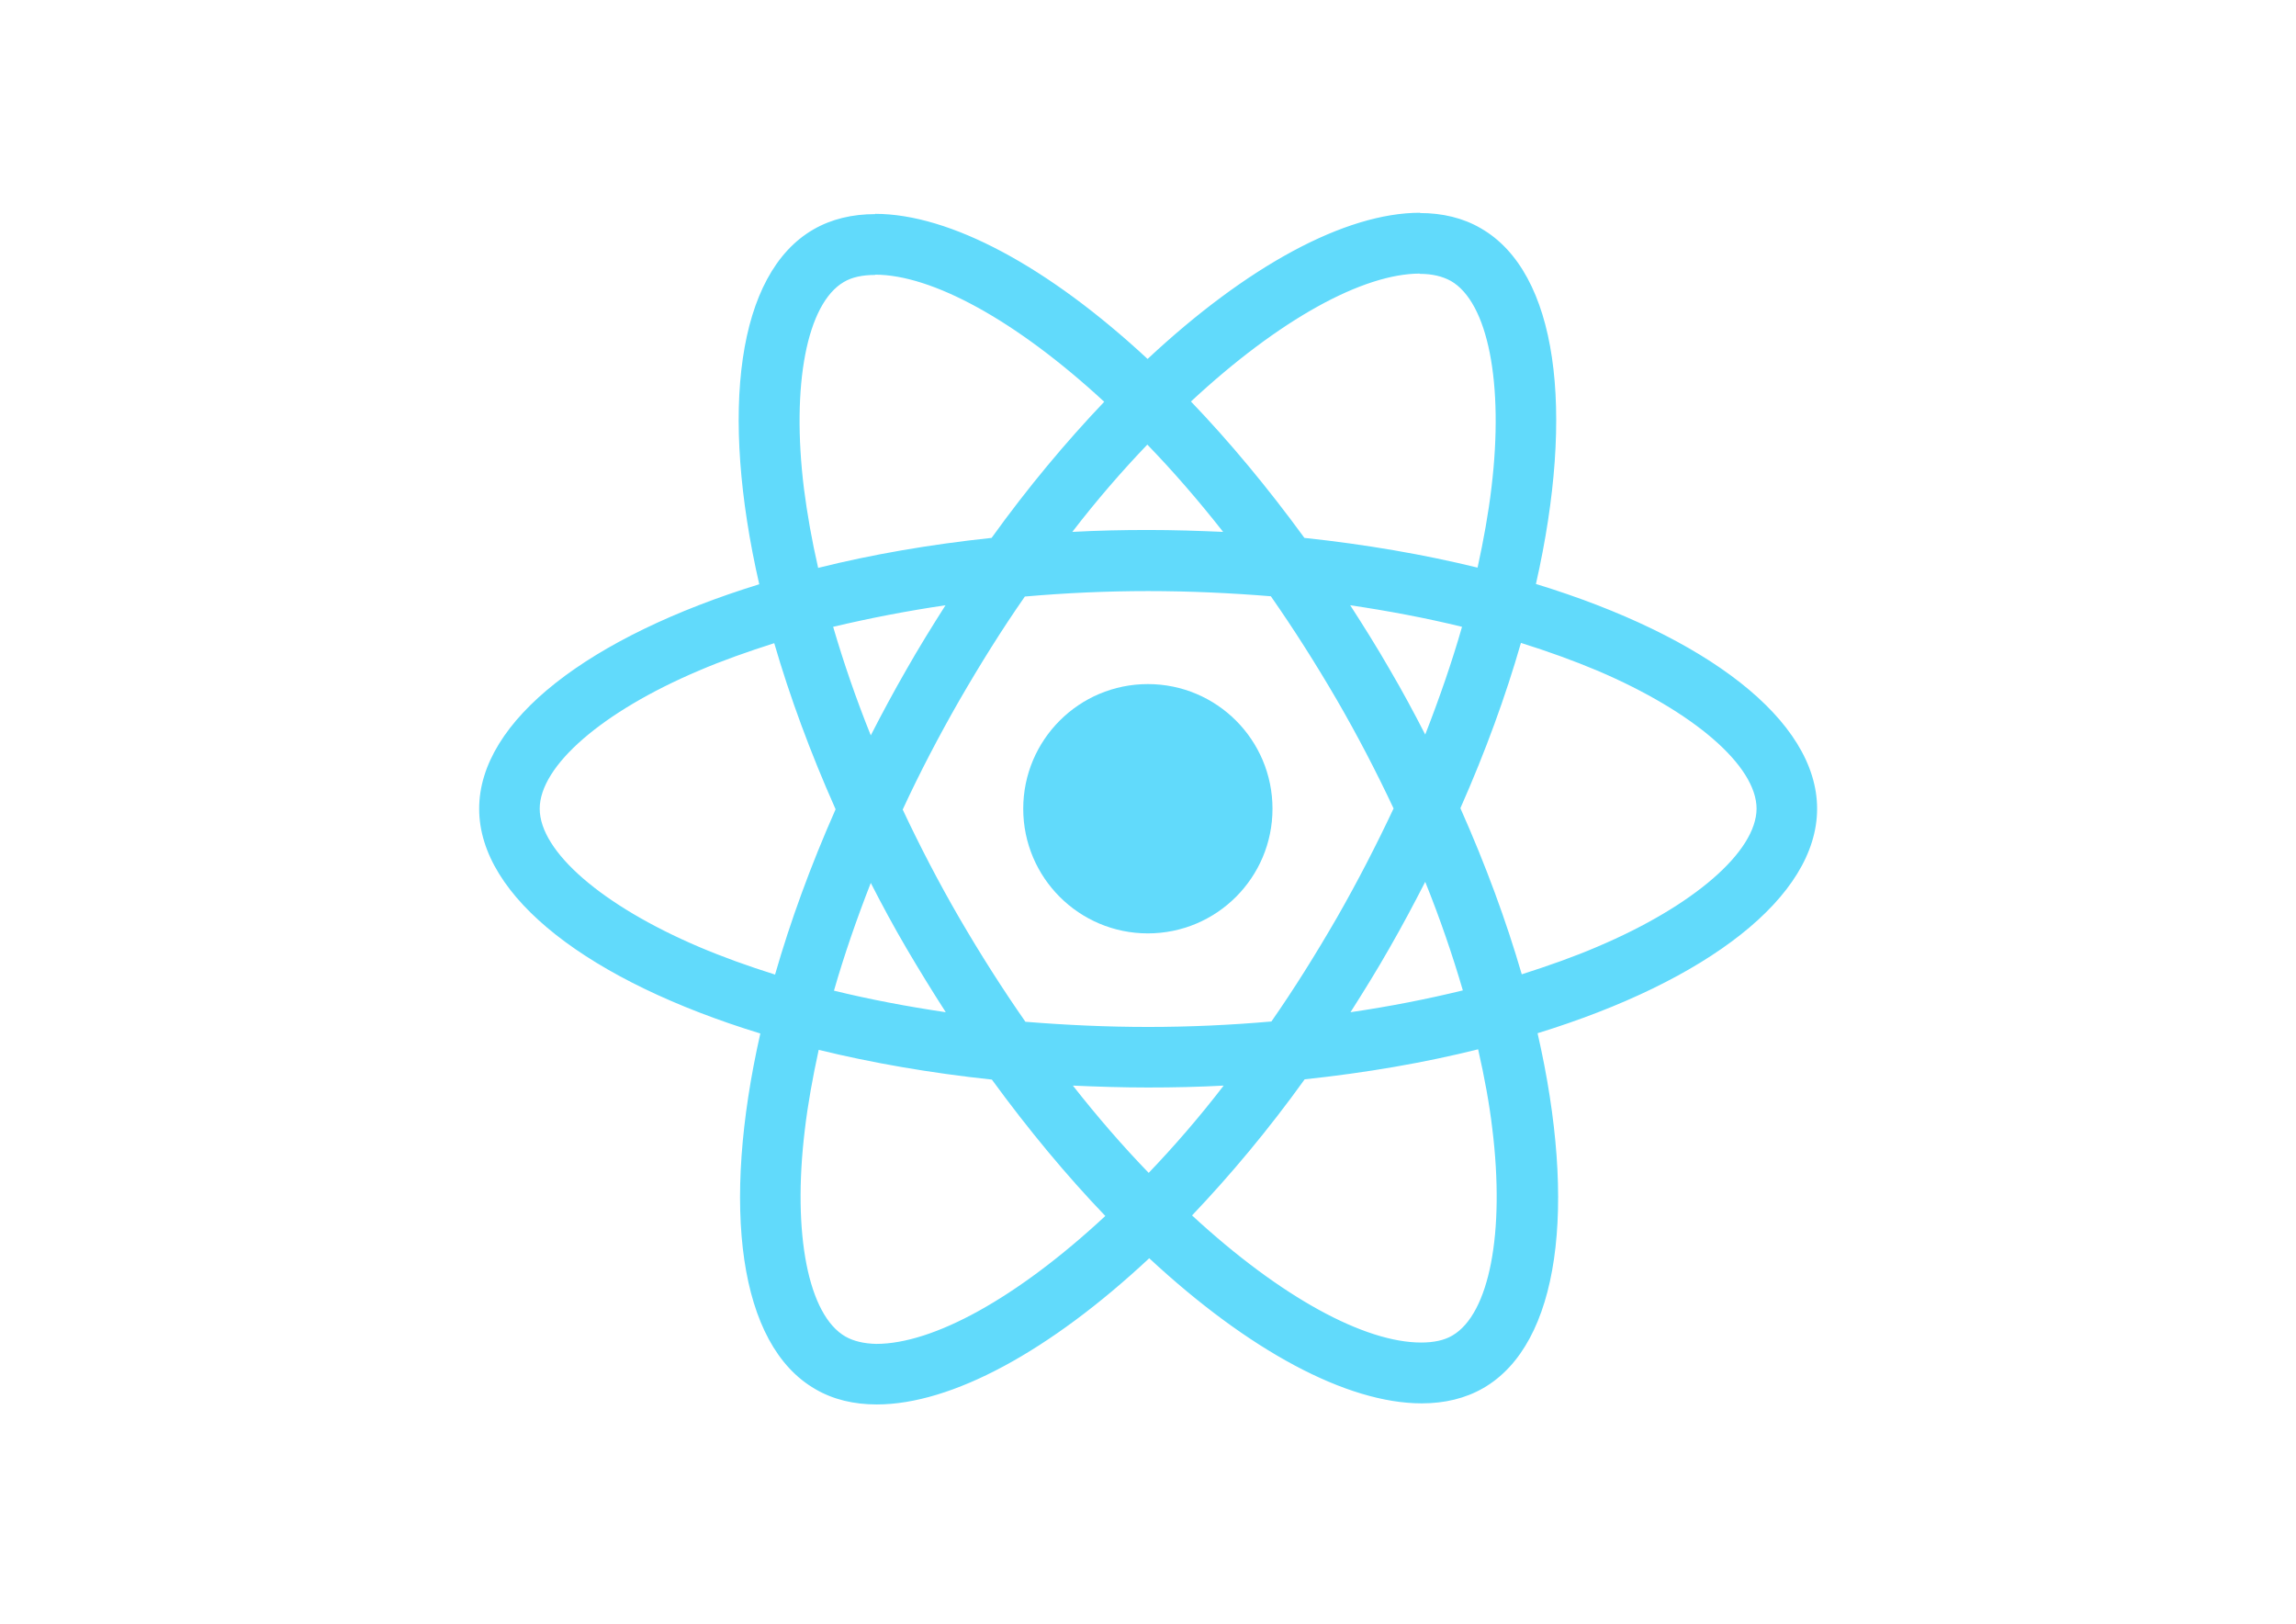
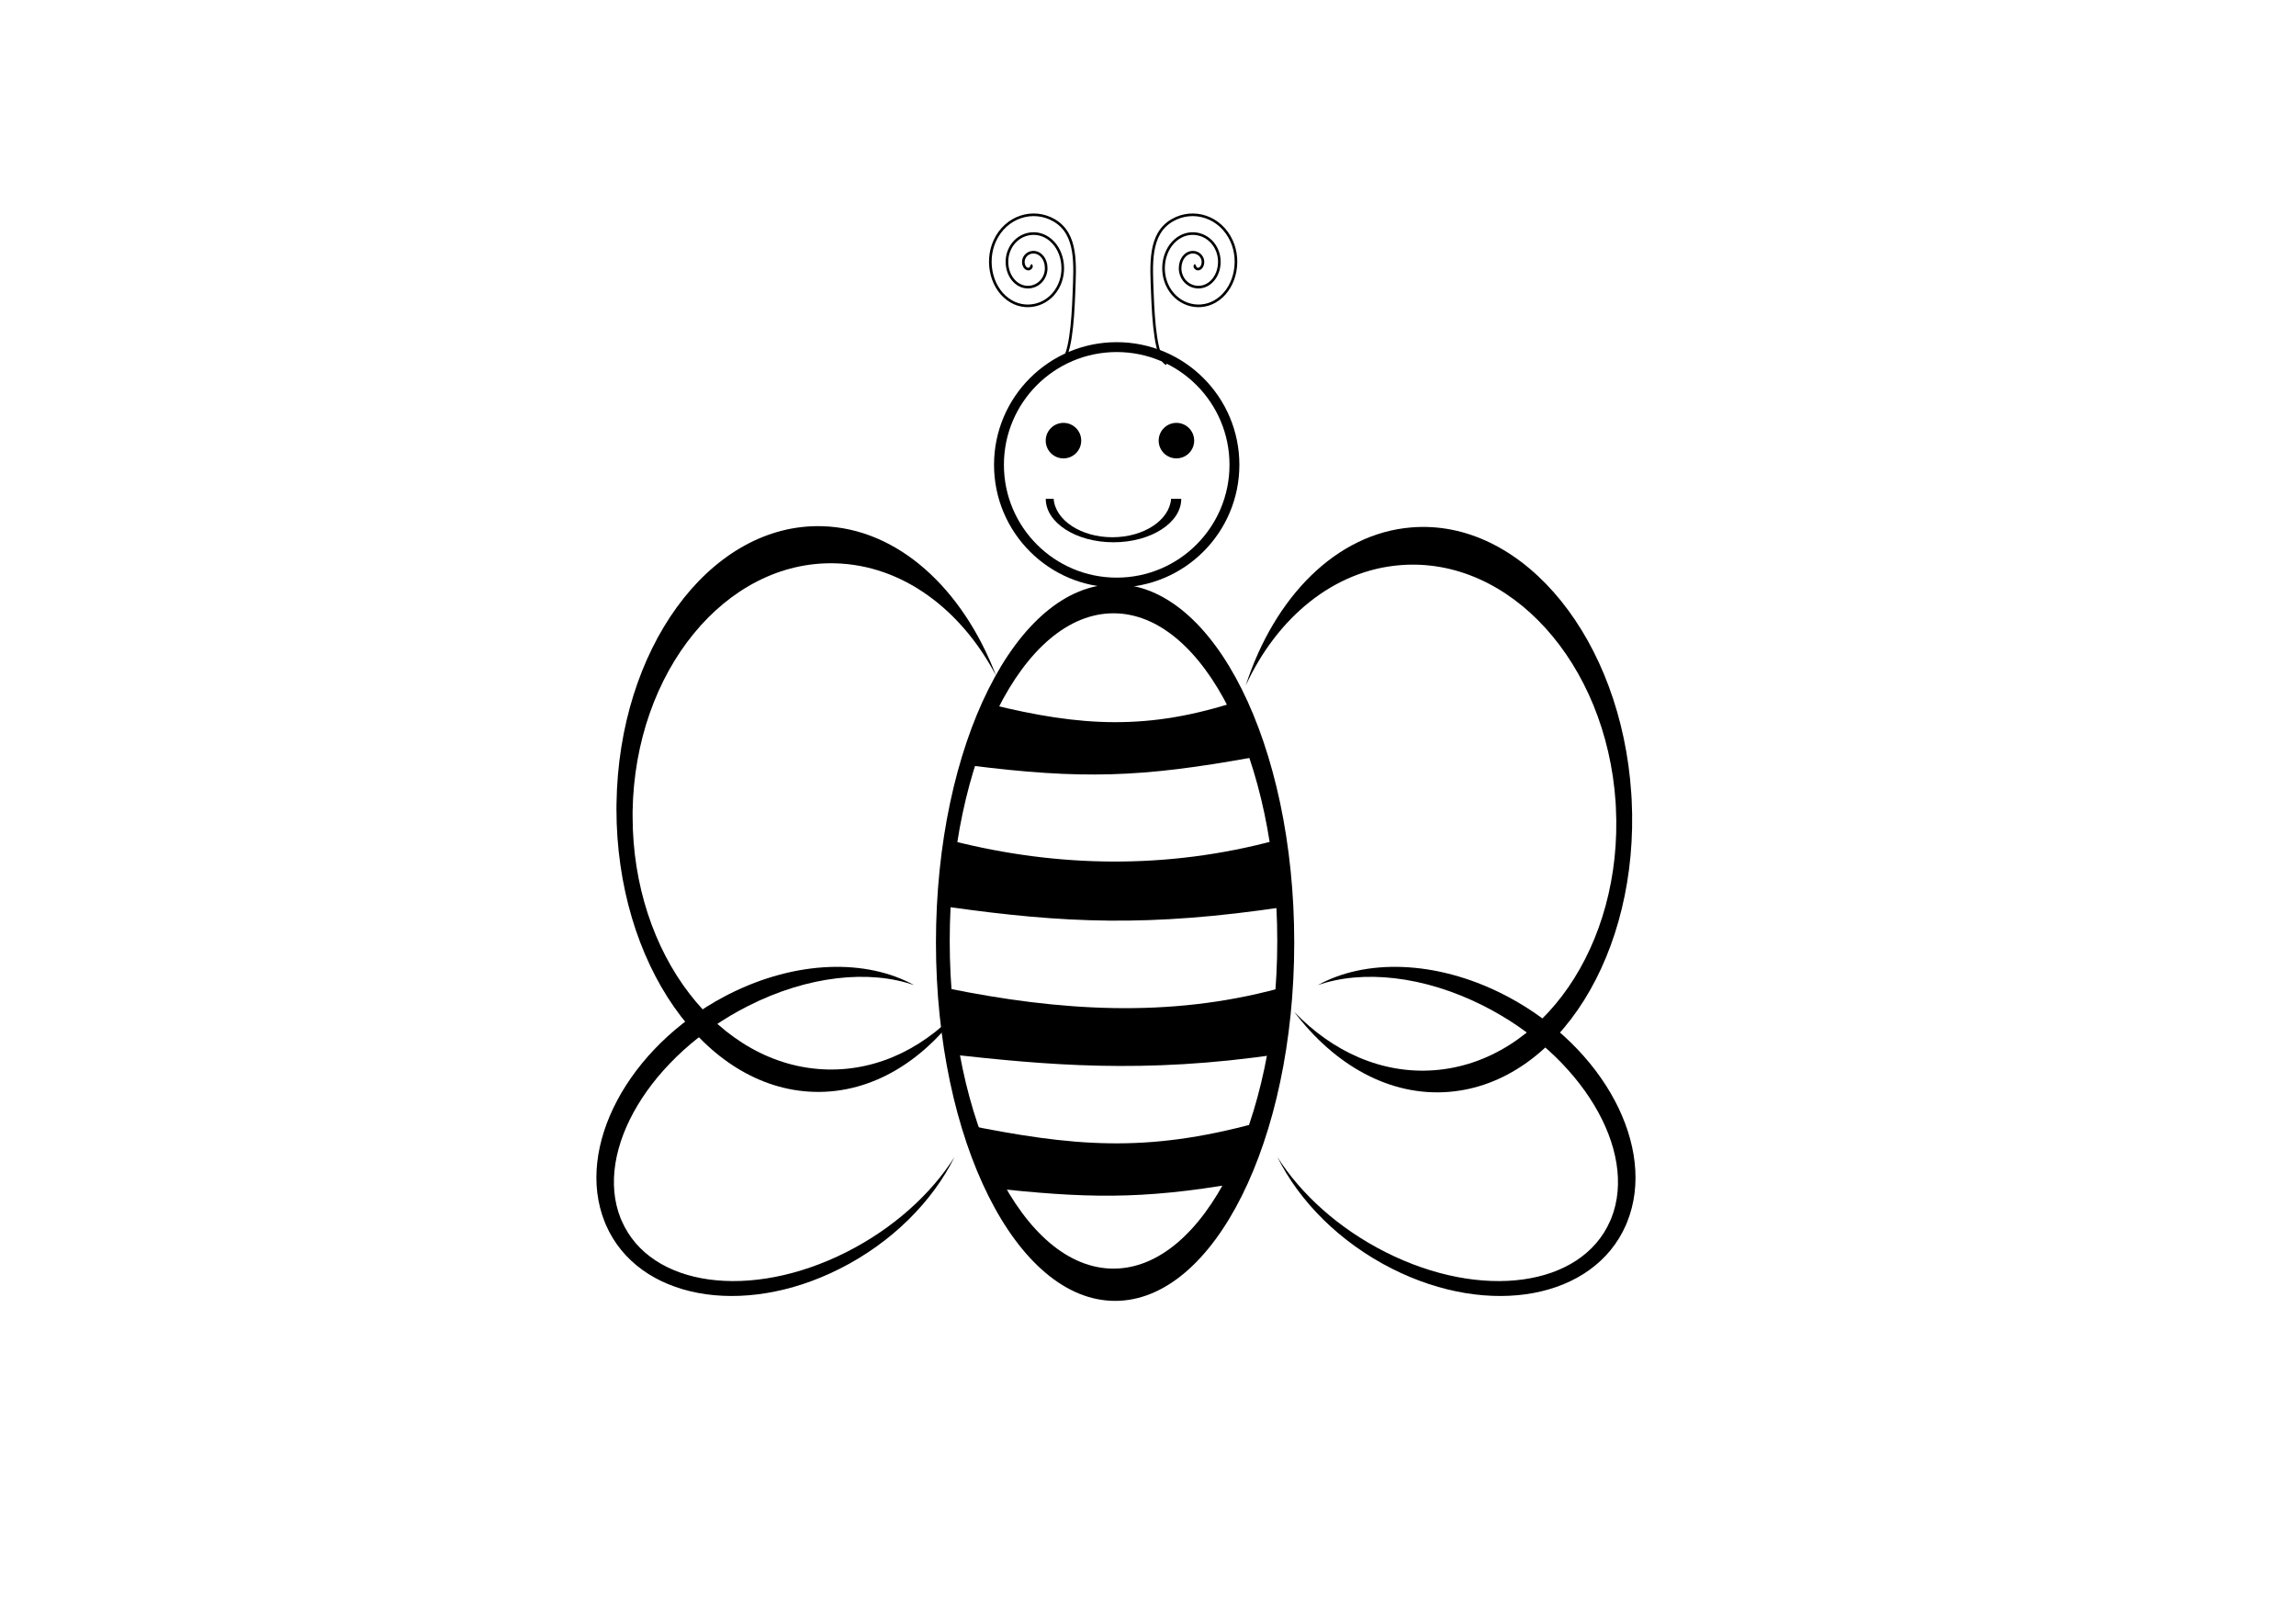
- <svg xmlns="http://www.w3.org/2000/svg" viewBox="0 0 841.9 595.3">
-   <g fill="#61DAFB">
-     <path d="M666.3 296.5c0-32.5-40.7-63.3-103.1-82.4 14.4-63.6 8-114.2-20.2-130.4-6.5-3.8-14.1-5.6-22.4-5.6v22.3c4.6 0 8.3.9 11.4 2.6 13.6 7.8 19.5 37.5 14.9 75.7-1.1 9.4-2.9 19.3-5.1 29.4-19.6-4.8-41-8.5-63.5-10.9-13.5-18.5-27.5-35.3-41.6-50 32.6-30.3 63.2-46.9 84-46.9V78c-27.5 0-63.5 19.6-99.9 53.6-36.4-33.8-72.4-53.2-99.9-53.2v22.3c20.7 0 51.4 16.5 84 46.6-14 14.7-28 31.4-41.3 49.9-22.6 2.4-44 6.1-63.6 11-2.3-10-4-19.7-5.2-29-4.7-38.2 1.1-67.9 14.6-75.8 3-1.8 6.9-2.6 11.5-2.6V78.5c-8.4 0-16 1.8-22.6 5.6-28.1 16.2-34.4 66.7-19.9 130.1-62.2 19.2-102.7 49.9-102.7 82.3 0 32.5 40.7 63.3 103.1 82.4-14.4 63.6-8 114.2 20.2 130.4 6.5 3.8 14.1 5.6 22.5 5.6 27.5 0 63.5-19.6 99.9-53.6 36.4 33.8 72.4 53.2 99.9 53.2 8.4 0 16-1.8 22.6-5.6 28.1-16.2 34.4-66.7 19.9-130.1 62-19.1 102.5-49.9 102.5-82.3zm-130.2-66.7c-3.7 12.9-8.3 26.2-13.5 39.5-4.1-8-8.4-16-13.1-24-4.6-8-9.5-15.8-14.4-23.4 14.2 2.1 27.9 4.7 41 7.9zm-45.8 106.5c-7.8 13.5-15.8 26.3-24.1 38.2-14.9 1.3-30 2-45.2 2-15.1 0-30.2-.7-45-1.9-8.3-11.9-16.4-24.6-24.2-38-7.6-13.1-14.5-26.4-20.8-39.8 6.2-13.4 13.2-26.8 20.7-39.9 7.8-13.5 15.8-26.3 24.1-38.2 14.9-1.3 30-2 45.2-2 15.1 0 30.2.7 45 1.9 8.3 11.9 16.4 24.6 24.2 38 7.6 13.1 14.5 26.4 20.8 39.8-6.3 13.4-13.2 26.8-20.7 39.9zm32.3-13c5.4 13.4 10 26.8 13.8 39.8-13.1 3.2-26.9 5.9-41.2 8 4.9-7.7 9.8-15.6 14.4-23.7 4.6-8 8.9-16.1 13-24.1zM421.2 430c-9.3-9.6-18.6-20.3-27.8-32 9 .4 18.2.7 27.5.7 9.4 0 18.7-.2 27.8-.7-9 11.7-18.3 22.4-27.5 32zm-74.4-58.9c-14.2-2.1-27.9-4.7-41-7.9 3.7-12.9 8.3-26.2 13.5-39.5 4.1 8 8.4 16 13.1 24 4.7 8 9.5 15.8 14.4 23.4zM420.7 163c9.3 9.6 18.6 20.3 27.8 32-9-.4-18.2-.7-27.5-.7-9.4 0-18.7.2-27.8.7 9-11.7 18.3-22.4 27.5-32zm-74 58.9c-4.9 7.7-9.8 15.6-14.4 23.7-4.6 8-8.9 16-13 24-5.4-13.4-10-26.8-13.8-39.8 13.1-3.1 26.9-5.8 41.2-7.9zm-90.5 125.2c-35.4-15.1-58.3-34.9-58.3-50.6 0-15.7 22.9-35.6 58.3-50.6 8.6-3.7 18-7 27.7-10.1 5.7 19.6 13.2 40 22.5 60.9-9.2 20.8-16.6 41.1-22.2 60.6-9.9-3.1-19.3-6.5-28-10.2zM310 490c-13.6-7.8-19.5-37.5-14.9-75.7 1.1-9.4 2.9-19.3 5.1-29.4 19.6 4.8 41 8.5 63.5 10.9 13.5 18.5 27.5 35.3 41.6 50-32.6 30.3-63.2 46.9-84 46.9-4.5-.1-8.3-1-11.3-2.7zm237.2-76.2c4.7 38.2-1.1 67.9-14.6 75.8-3 1.8-6.9 2.6-11.5 2.6-20.7 0-51.4-16.5-84-46.6 14-14.7 28-31.4 41.3-49.9 22.6-2.4 44-6.1 63.6-11 2.3 10.1 4.1 19.8 5.2 29.1zm38.5-66.7c-8.6 3.7-18 7-27.7 10.1-5.7-19.6-13.2-40-22.5-60.9 9.2-20.8 16.6-41.1 22.2-60.6 9.9 3.1 19.3 6.5 28.1 10.2 35.4 15.1 58.3 34.9 58.3 50.6-.1 15.7-23 35.6-58.4 50.6zM320.8 78.4z" />
-     <circle cx="420.9" cy="296.5" r="45.7" />
-     <path d="M520.5 78.1z" />
+ <svg xmlns="http://www.w3.org/2000/svg" width="1052.362" height="744.094" id="svg2" version="1.1">
+   <defs id="defs4" />
+   <g id="layer1" transform="translate(0,-308.2677)">
+     <g id="g3812" transform="translate(11.83451,51.77596)">
+       <g id="g3000">
+         <path style="fill:#000000;fill-opacity:1;fill-rule:nonzero;stroke:none" d="m 499.281,215.969 c -45.344,0 -82.125,73.532 -82.125,164.219 0,90.687 36.781,164.188 82.125,164.188 45.344,0 82.094,-73.5 82.094,-164.188 0,-90.687 -36.75,-164.219 -82.094,-164.219 z m -0.75,13.312 c 41.463,0 75.062,67.231 75.062,150.156 0,82.926 -33.6,150.156 -75.062,150.156 -41.463,0 -75.062,-67.231 -75.062,-150.156 0,-82.926 33.6,-150.156 75.062,-150.156 z" transform="translate(0,308.2677)" id="path2985" />
+         <path style="fill:#000000;fill-opacity:1;fill-rule:nonzero;stroke:none" d="m 442.115,579.236 c 41.444,10.252 72.428,12.152 113.872,-1.569 l 6.276,25.915 c -50.959,9.26 -78.5,10.121 -129.563,3.661 z" id="rect2990" />
+         <path id="path2994" d="m 425.379,641.998 c 46.849,11.821 97.358,13.198 147.868,-0.523 l 3.661,30.623 c -62.106,9.26 -100.868,7.506 -154.144,0 z" style="fill:#000000;fill-opacity:1;fill-rule:nonzero;stroke:none" />
+         <path style="fill:#000000;fill-opacity:1;fill-rule:nonzero;stroke:none" d="m 422.764,709.467 c 50.51,10.252 101.02,13.721 151.529,0 l 0,30.1 c -62.106,9.26 -107.144,4.891 -151.529,0 z" id="path2996" />
+         <path id="path2998" d="m 429.563,771.706 c 50.51,10.252 83.76,13.198 134.27,-0.523 l -8.368,27.485 c -44.324,7.691 -70.01,6.983 -114.395,2.092 z" style="fill:#000000;fill-opacity:1;fill-rule:nonzero;stroke:none" />
+       </g>
+       <path id="path3007" d="m 500.003,413.297 c -31.049,0 -56.224,25.159 -56.224,56.208 0,31.049 25.175,56.224 56.224,56.224 31.049,0 56.224,-25.175 56.224,-56.224 0,-31.049 -25.175,-56.208 -56.224,-56.208 z m 0,4.527 c 28.548,0 51.697,23.132 51.697,51.681 0,28.548 -23.148,51.697 -51.697,51.697 -28.548,0 -51.697,-23.148 -51.697,-51.697 0,-28.548 23.148,-51.681 51.697,-51.681 z" style="fill:#000000;fill-opacity:1;fill-rule:nonzero;stroke:none" />
+       <path transform="matrix(0.1037736,0,0,0.1037736,486.8057,428.9434)" d="m -29.586,284.028 c 0,43.301 -35.102,78.404 -78.404,78.404 -43.301,0 -78.404,-35.102 -78.404,-78.404 0,-43.301 35.102,-78.404 78.404,-78.404 43.301,0 78.404,35.102 78.404,78.404 z" id="path3018" style="fill:#000000;fill-opacity:1;fill-rule:nonzero;stroke:none" />
+       <path style="fill:#000000;fill-opacity:1;fill-rule:nonzero;stroke:none" id="path3020" d="m -29.586,284.028 c 0,43.301 -35.102,78.404 -78.404,78.404 -43.301,0 -78.404,-35.102 -78.404,-78.404 0,-43.301 35.102,-78.404 78.404,-78.404 43.301,0 78.404,35.102 78.404,78.404 z" transform="matrix(0.1037736,0,0,0.1037736,538.5816,428.9434)" />
+       <path id="path3022" d="m 467.478,485.06 c 0,11.011 13.897,19.937 31.053,19.937 17.156,0 31.064,-8.926 31.064,-19.937 l -4.653,0 c -0.742,9.824 -12.512,17.633 -26.921,17.633 -14.408,0 -26.178,-7.808 -26.921,-17.633 l -3.623,0 z" style="fill:#000000;fill-opacity:1;fill-rule:nonzero;stroke:none" />
+       <path id="path3027" d="m 460.586,377.945 c 0.993,0.664 -0.304,1.836 -0.979,1.86 -1.828,0.065 -2.672,-2.354 -2.321,-4.067 0.629,-3.064 3.781,-4.31 6.236,-3.373 3.602,1.374 5,6.195 3.663,9.993 -1.781,5.063 -7.215,6.975 -11.493,4.886 -5.383,-2.629 -7.38,-10.077 -5.005,-15.92 2.876,-7.076 10.664,-9.669 16.75,-6.4 7.172,3.853 9.775,13.969 6.348,21.847 -3.957,9.095 -14.117,12.373 -22.007,7.913 -8.964,-5.068 -12.175,-17.864 -7.69,-27.773 5.032,-11.117 17.573,-15.08 27.263,-9.426 10.758,6.277 9.542,20.234 9.032,33.7 -0.476,12.546 -1.6,29.674 -6.529,32.047" style="fill:none;stroke:#000000;stroke-width:1.2;stroke-linecap:butt;stroke-linejoin:miter;stroke-miterlimit:4;stroke-opacity:1;stroke-dasharray:none" />
+       <path style="fill:none;stroke:#000000;stroke-width:1.2;stroke-linecap:butt;stroke-linejoin:miter;stroke-miterlimit:4;stroke-opacity:1;stroke-dasharray:none" d="m 536.158,377.945 c -0.993,0.664 0.304,1.836 0.979,1.86 1.828,0.065 2.672,-2.354 2.321,-4.067 -0.629,-3.064 -3.781,-4.31 -6.236,-3.373 -3.602,1.374 -5,6.195 -3.663,9.993 1.781,5.063 7.215,6.975 11.493,4.886 5.383,-2.629 7.38,-10.077 5.005,-15.92 -2.876,-7.076 -10.664,-9.669 -16.75,-6.4 -7.172,3.853 -9.775,13.969 -6.348,21.847 3.957,9.095 14.117,12.373 22.007,7.913 8.964,-5.068 12.175,-17.864 7.69,-27.773 -5.032,-11.117 -17.573,-15.08 -27.263,-9.426 -10.758,6.277 -9.542,20.234 -9.032,33.7 0.476,12.546 1.6,29.674 6.529,32.047" id="path3798" />
+       <path id="path3800" d="m 362.683,497.608 c -49.975,0.343 -90.911,56.54 -91.938,126.999 l -0.031,2.654 c 0,70.56 40.246,128.157 90.562,129.598 27.043,0.775 51.624,-14.824 68.906,-40.293 -16.607,19.2 -38.755,30.66 -62.938,30.03 -49.511,-1.29 -89.125,-52.838 -89.125,-115.978 l 0,-2.356 c 1.026,-64.05 42.577,-114.93 92.812,-113.622 30.858,0.804 57.816,21.116 73.781,51.504 -15.262,-39.953 -45.036,-67.517 -79.656,-68.509 -0.798,-0.023 -1.582,-0.033 -2.375,-0.027 z" style="fill:#000000;fill-opacity:1;fill-rule:nonzero;stroke:none" />
+       <path style="fill:#000000;fill-opacity:1;fill-rule:nonzero;stroke:none" d="m 637.547,498.032 c 49.927,-2.213 93.683,51.817 98.312,122.131 l 0.167,2.649 c 3.608,70.468 -33.64,130.047 -83.817,134.06 -26.968,2.157 -52.315,-12.165 -70.877,-36.716 17.567,18.326 40.272,28.638 64.391,26.772 49.38,-3.82 86.306,-57.326 83.077,-120.384 l -0.12,-2.353 c -4.3,-63.914 -48.399,-112.603 -98.502,-108.727 -30.776,2.381 -56.66,24.045 -71.051,55.209 13.199,-40.681 41.524,-69.732 76.049,-72.493 0.795,-0.064 1.578,-0.113 2.371,-0.149 z" id="path3806" />
+       <path id="path3808" d="m 679.048,713.13 c 44.168,23.308 68.691,69.176 54.912,103.392 l -0.525,1.285 c -14.709,33.789 -62.342,42.732 -107.183,20.12 -24.101,-12.153 -42.609,-31.006 -52.598,-51.206 10.698,16.885 27.916,32.63 49.454,43.527 44.097,22.311 89.91,15.972 103.072,-14.264 l 0.491,-1.128 c 12.443,-31.147 -13.733,-74.754 -58.475,-97.392 -27.484,-13.905 -55.582,-16.663 -76.049,-9.505 21.839,-12.064 53.941,-11.476 84.795,4.083 0.711,0.358 1.407,0.717 2.108,1.087 z" style="fill:#000000;fill-opacity:1;fill-rule:nonzero;stroke:none" />
+       <path style="fill:#000000;fill-opacity:1;fill-rule:nonzero;stroke:none" d="m 320.264,713.13 c -44.168,23.308 -68.691,69.176 -54.912,103.392 l 0.525,1.285 c 14.709,33.789 62.342,42.732 107.183,20.12 24.101,-12.153 42.609,-31.006 52.598,-51.206 -10.698,16.885 -27.916,32.63 -49.454,43.527 -44.097,22.311 -89.91,15.972 -103.072,-14.264 l -0.491,-1.128 c -12.443,-31.147 13.733,-74.754 58.475,-97.392 27.484,-13.905 55.582,-16.663 76.049,-9.505 -21.839,-12.064 -53.941,-11.476 -84.795,4.083 -0.711,0.358 -1.407,0.717 -2.108,1.087 z" id="path3810" />
+     </g>
  </g>
</svg>
